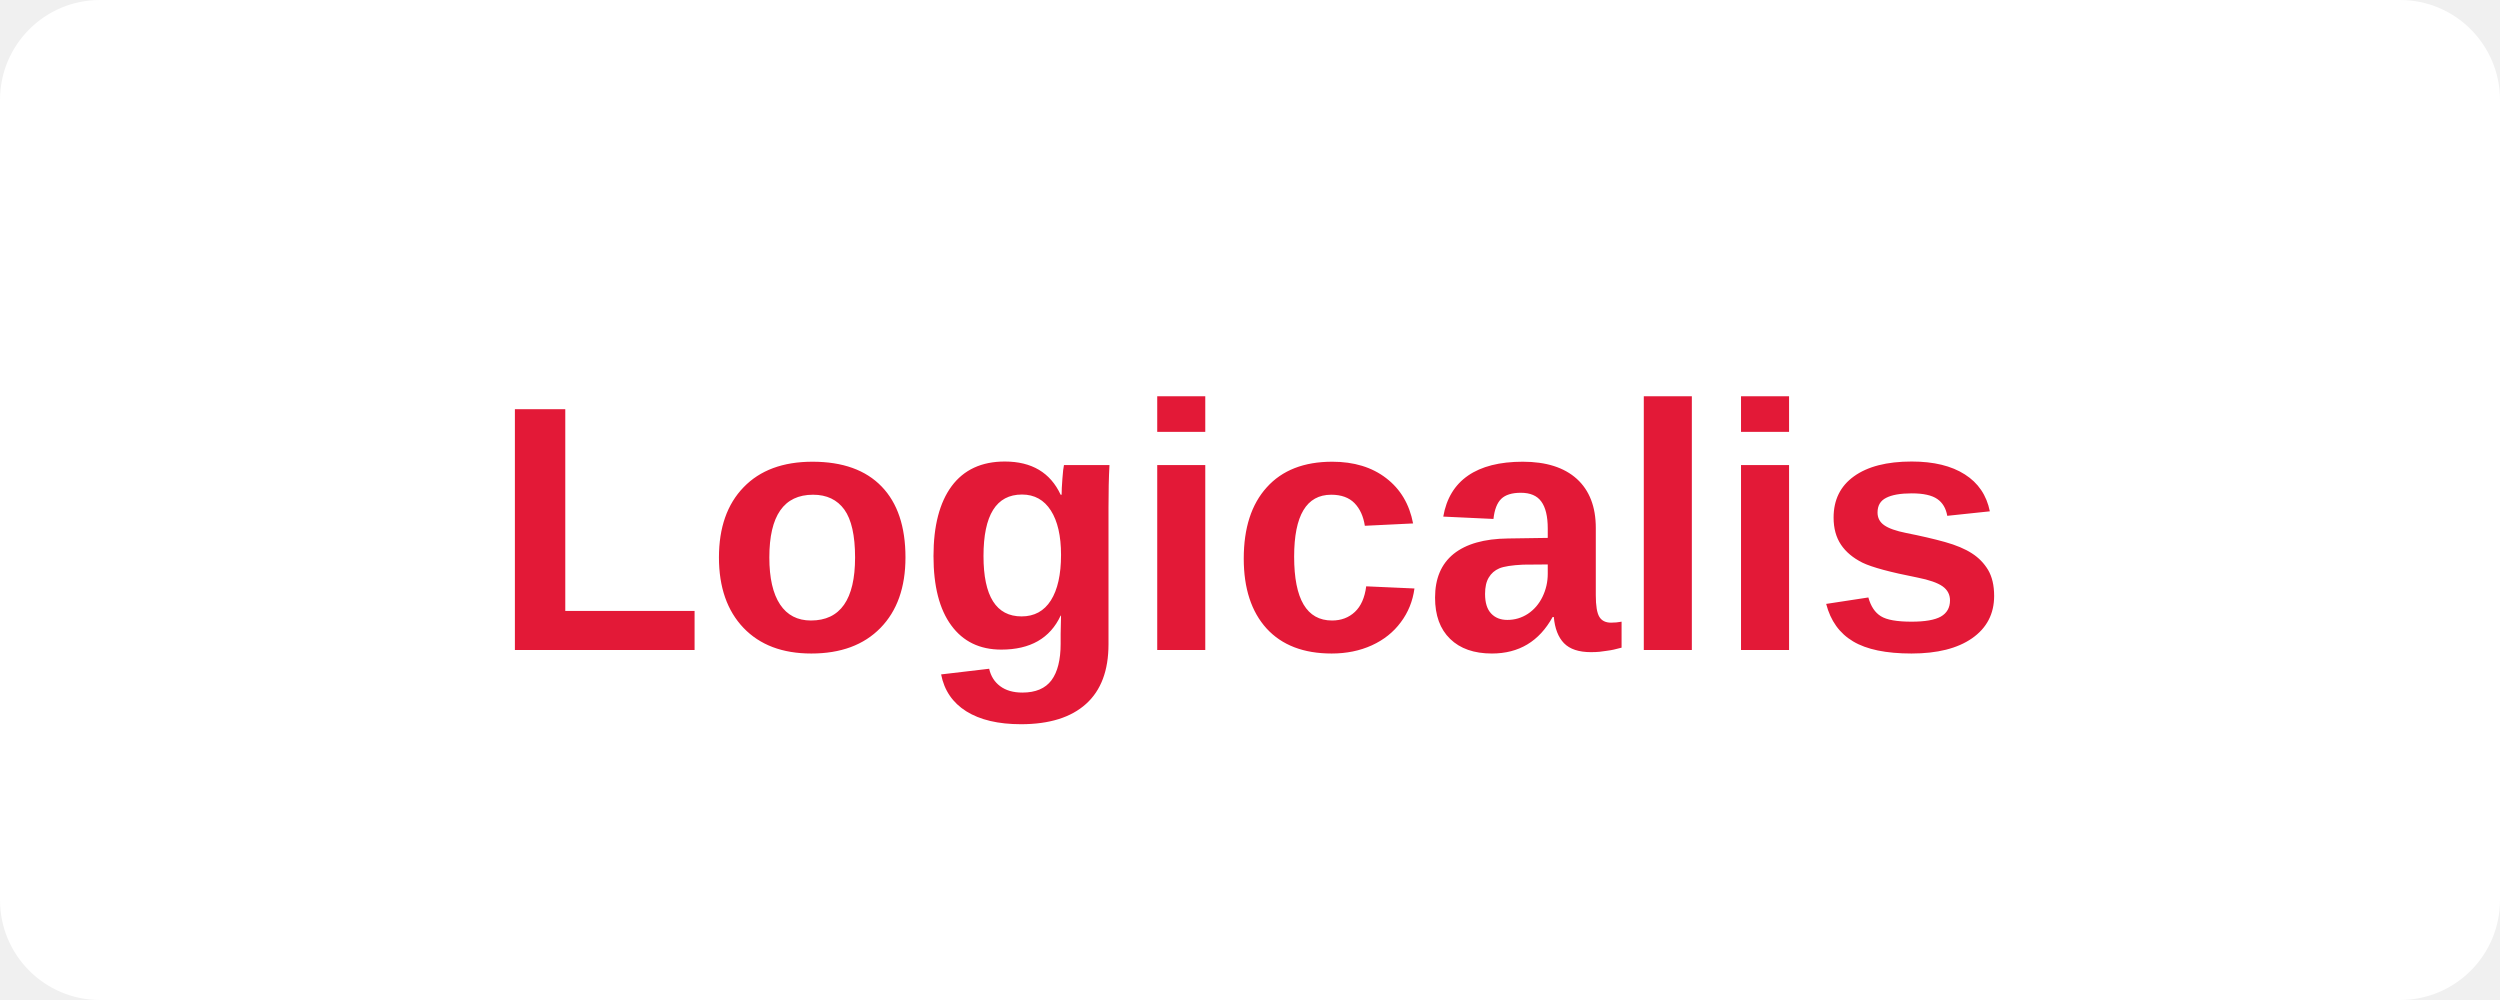
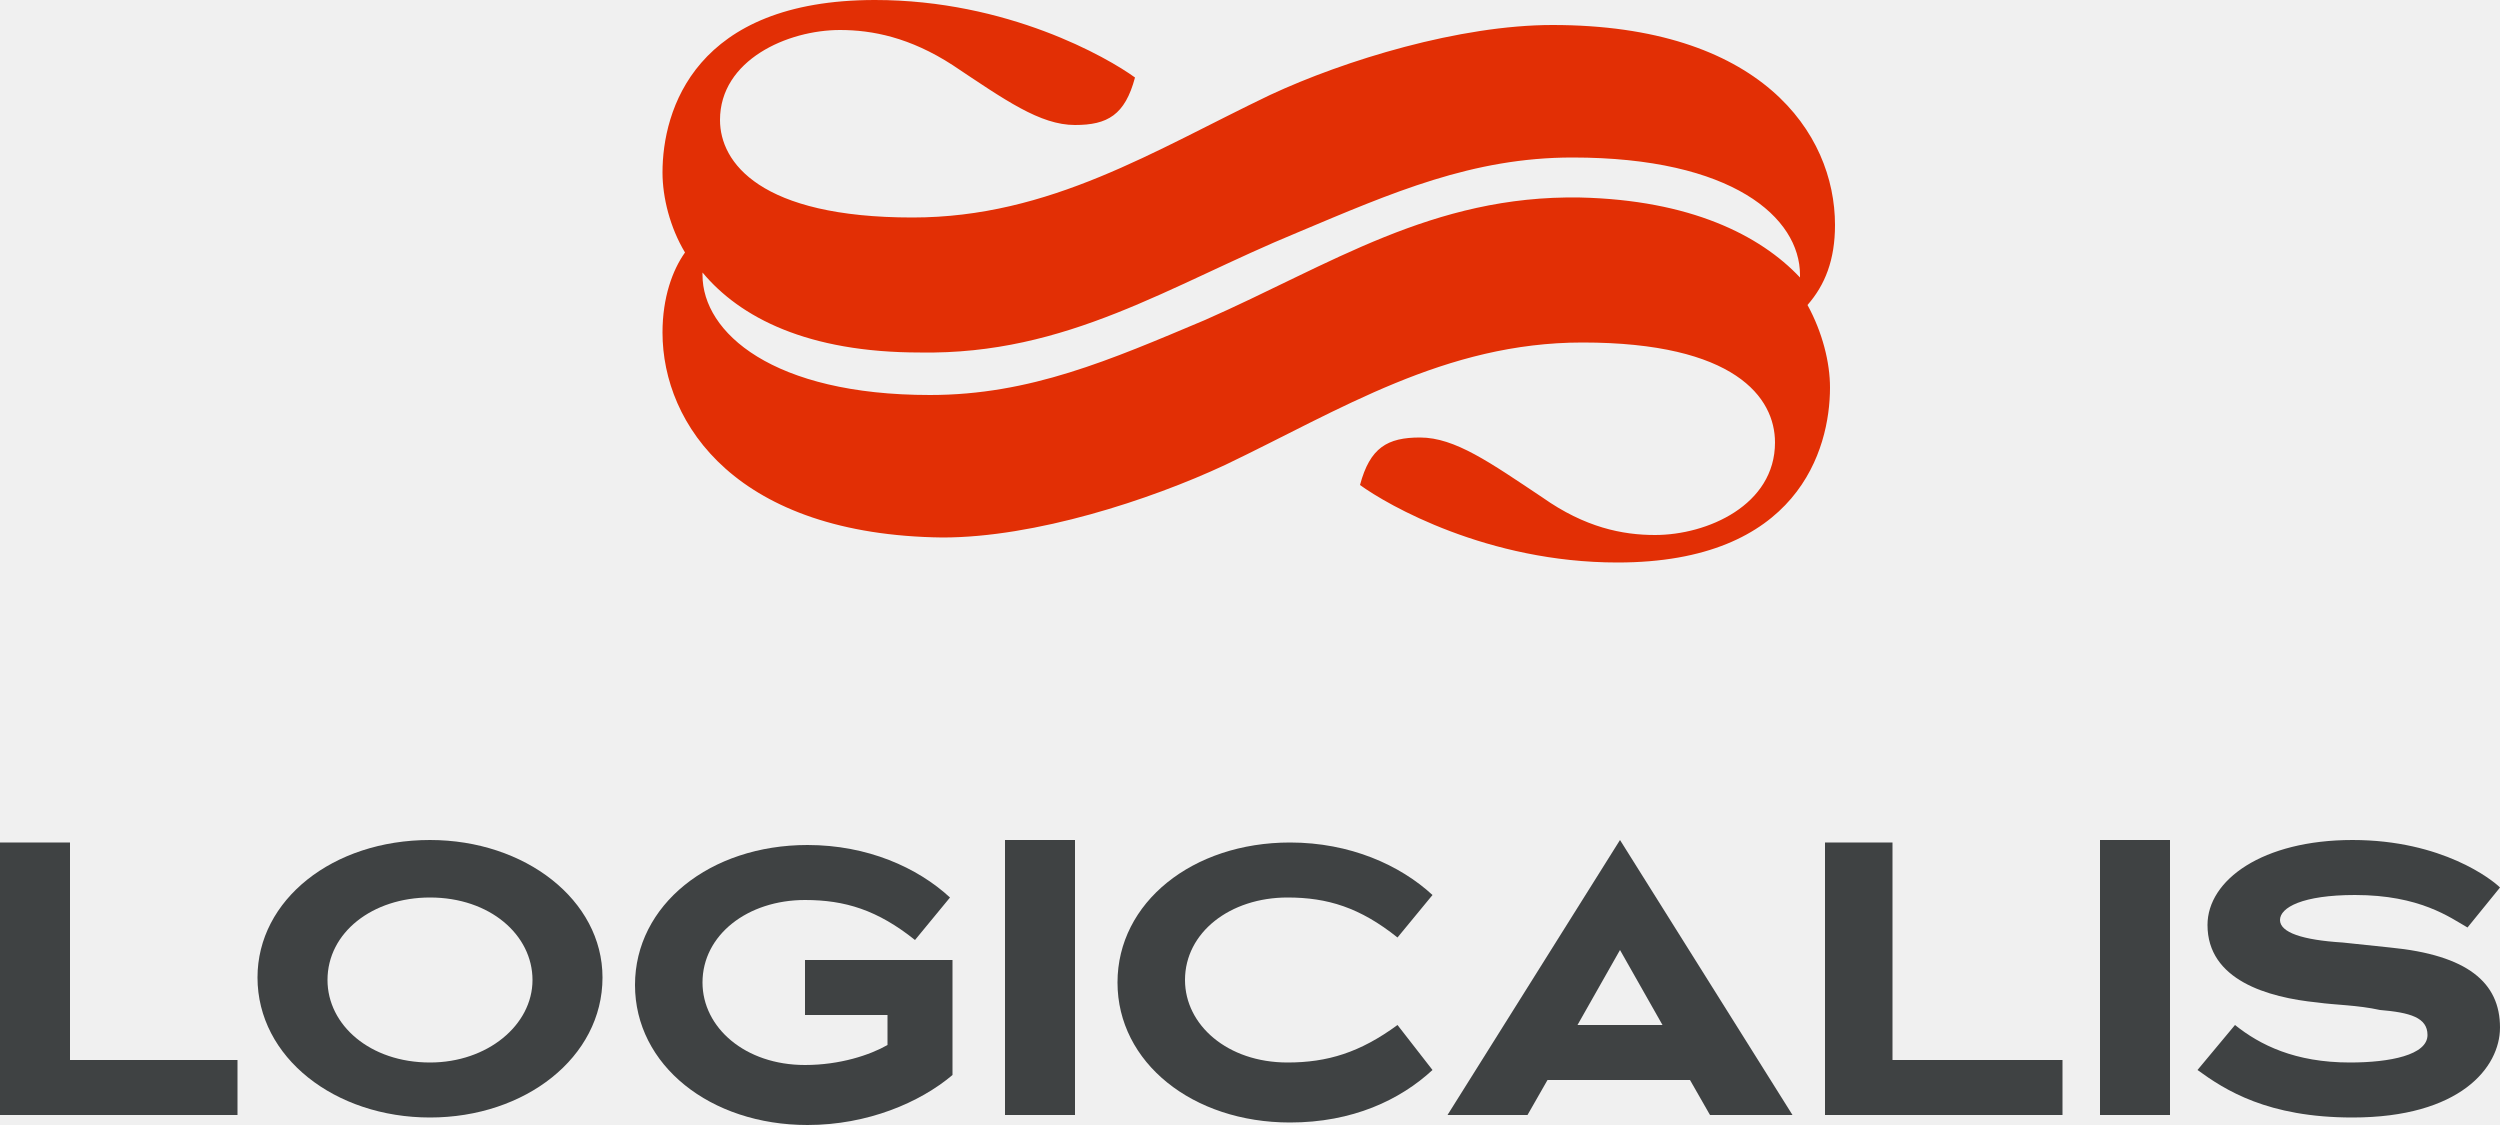
- <svg xmlns="http://www.w3.org/2000/svg" viewBox="0 0 200 80">
-   <rect width="200" height="80" fill="white" rx="8" />
-   <text x="100" y="52" font-family="Arial, sans-serif" font-size="28" font-weight="bold" fill="#E31937" text-anchor="middle">Logicalis</text>
+ <svg xmlns="http://www.w3.org/2000/svg" version="1.1" id="Layer_1" x="0px" y="0px" viewBox="0 0 100 45" style="enable-background:new 0 0 100 45;" xml:space="preserve">
+   <style type="text/css">
+ 	.st0{fill:#3F4243;}
+ 	.st1{fill:#E22F05;}
+ </style>
+   <path class="st0" d="M2.8,42.4v-8.7H0v10.9h9.5v-2.2H2.8z" />
+   <path class="st0" d="M43,33.6h-2.8v11H43V33.6z" />
+   <path class="st0" d="M63.1,41l1.7-3l1.7,3H63.1z M64.8,33.6l-6.9,11h3.2l0.8-1.4h5.7l0.8,1.4h3.3L64.8,33.6z" />
+   <path class="st0" d="M75.7,42.4v-8.7H73v10.9h9.5v-2.2H75.7z" />
+   <path class="st0" d="M17.2,42.5c-2.4,0-4.1-1.5-4.1-3.3c0-1.9,1.8-3.3,4.1-3.3c2.4,0,4.1,1.5,4.1,3.3C21.3,41,19.5,42.5,17.2,42.5z   M17.2,33.6c-3.9,0-6.9,2.4-6.9,5.5c0,3.2,3.1,5.6,6.9,5.6s6.9-2.4,6.9-5.6C24.1,36,21,33.6,17.2,33.6z" />
+   <path class="st0" d="M38.1,38.4h-5.9v2.2h3.3v1.2c-0.7,0.4-1.9,0.8-3.3,0.8c-2.4,0-4.1-1.5-4.1-3.3c0-1.9,1.8-3.3,4.1-3.3  c1.6,0,2.9,0.4,4.4,1.6l1.4-1.7c-1.3-1.2-3.3-2.1-5.7-2.1c-3.9,0-6.9,2.4-6.9,5.6c0,3.2,3,5.6,6.9,5.6c2.4,0,4.5-0.9,5.8-2  L38.1,38.4L38.1,38.4z" />
+   <path class="st0" d="M51.5,42.5c-2.4,0-4.1-1.5-4.1-3.3c0-1.9,1.8-3.3,4.1-3.3c1.6,0,2.9,0.4,4.4,1.6l1.4-1.7  c-1.3-1.2-3.3-2.1-5.7-2.1c-3.9,0-6.9,2.4-6.9,5.6c0,3.2,3,5.6,6.9,5.6c2.5,0,4.4-0.9,5.7-2.1L55.9,41  C54.4,42.1,53.1,42.5,51.5,42.5z" />
+   <path class="st0" d="M86.8,33.6H84v11h2.8V33.6z" />
+   <path class="st0" d="M100,35.5c-0.3-0.3-2.3-1.9-5.9-1.9s-5.8,1.6-5.8,3.4c0,2.2,2.4,2.9,4.4,3.1c0.7,0.1,1.6,0.1,2.5,0.3  c1.2,0.1,1.9,0.3,1.9,1c0,0.8-1.5,1.1-3.1,1.1c-2.2,0-3.6-0.7-4.6-1.5l-1.5,1.8c1.1,0.8,2.8,1.9,6.2,1.9c4.3,0,5.9-2,5.9-3.6  c0-1.8-1.3-2.9-4.4-3.2l-1.9-0.2c-1.6-0.1-2.5-0.4-2.5-0.9s0.9-1,3-1c2.6,0,3.8,0.9,4.5,1.3L100,35.5z" />
+   <path class="st1" d="M73.4,9c0-3.7-3-8-11.3-8c-3.7,0-8.3,1.4-11.3,2.8C46.2,6,42,8.7,36.5,8.7c-6.1,0-7.7-2.2-7.7-3.9  c0-2.4,2.7-3.6,4.8-3.6c1.3,0,2.8,0.3,4.5,1.4c2.1,1.4,3.5,2.4,4.9,2.4c1.3,0,2-0.4,2.4-1.9C44.3,2.3,40.3,0,35,0  c-7.2,0-8.5,4.4-8.5,6.9c0,1,0.3,2.2,0.9,3.2c-0.5,0.7-0.9,1.8-0.9,3.2c0,3.7,3,8.1,11.2,8.2c3.7,0,8.3-1.5,11.3-2.9  c4.6-2.2,8.8-4.9,14.3-4.9c6.1,0,7.7,2.2,7.7,4c0,2.5-2.7,3.7-4.8,3.7c-1.3,0-2.8-0.3-4.5-1.5c-2.1-1.4-3.5-2.4-4.9-2.4  c-1.3,0-2,0.4-2.4,1.9c1.1,0.8,5.1,3.1,10.3,3.1c7.2,0,8.5-4.5,8.5-7c0-1-0.3-2.2-0.9-3.3C73,11.4,73.4,10.4,73.4,9z M63.2,7.9  c-5.9-0.1-10,2.7-15,4.9c-3.8,1.6-7,3-11,3c-6.3,0-9.1-2.5-9.1-4.8c0,0,0-0.1,0-0.1c1.5,1.8,4.2,3.2,8.7,3.2  c5.9,0.1,10-2.7,15.1-4.8c3.8-1.6,7-3,11-3c6.4,0,9.1,2.4,9.1,4.7c0,0,0,0.1,0,0.1C70.4,9.4,67.6,8,63.2,7.9z" />
</svg>
